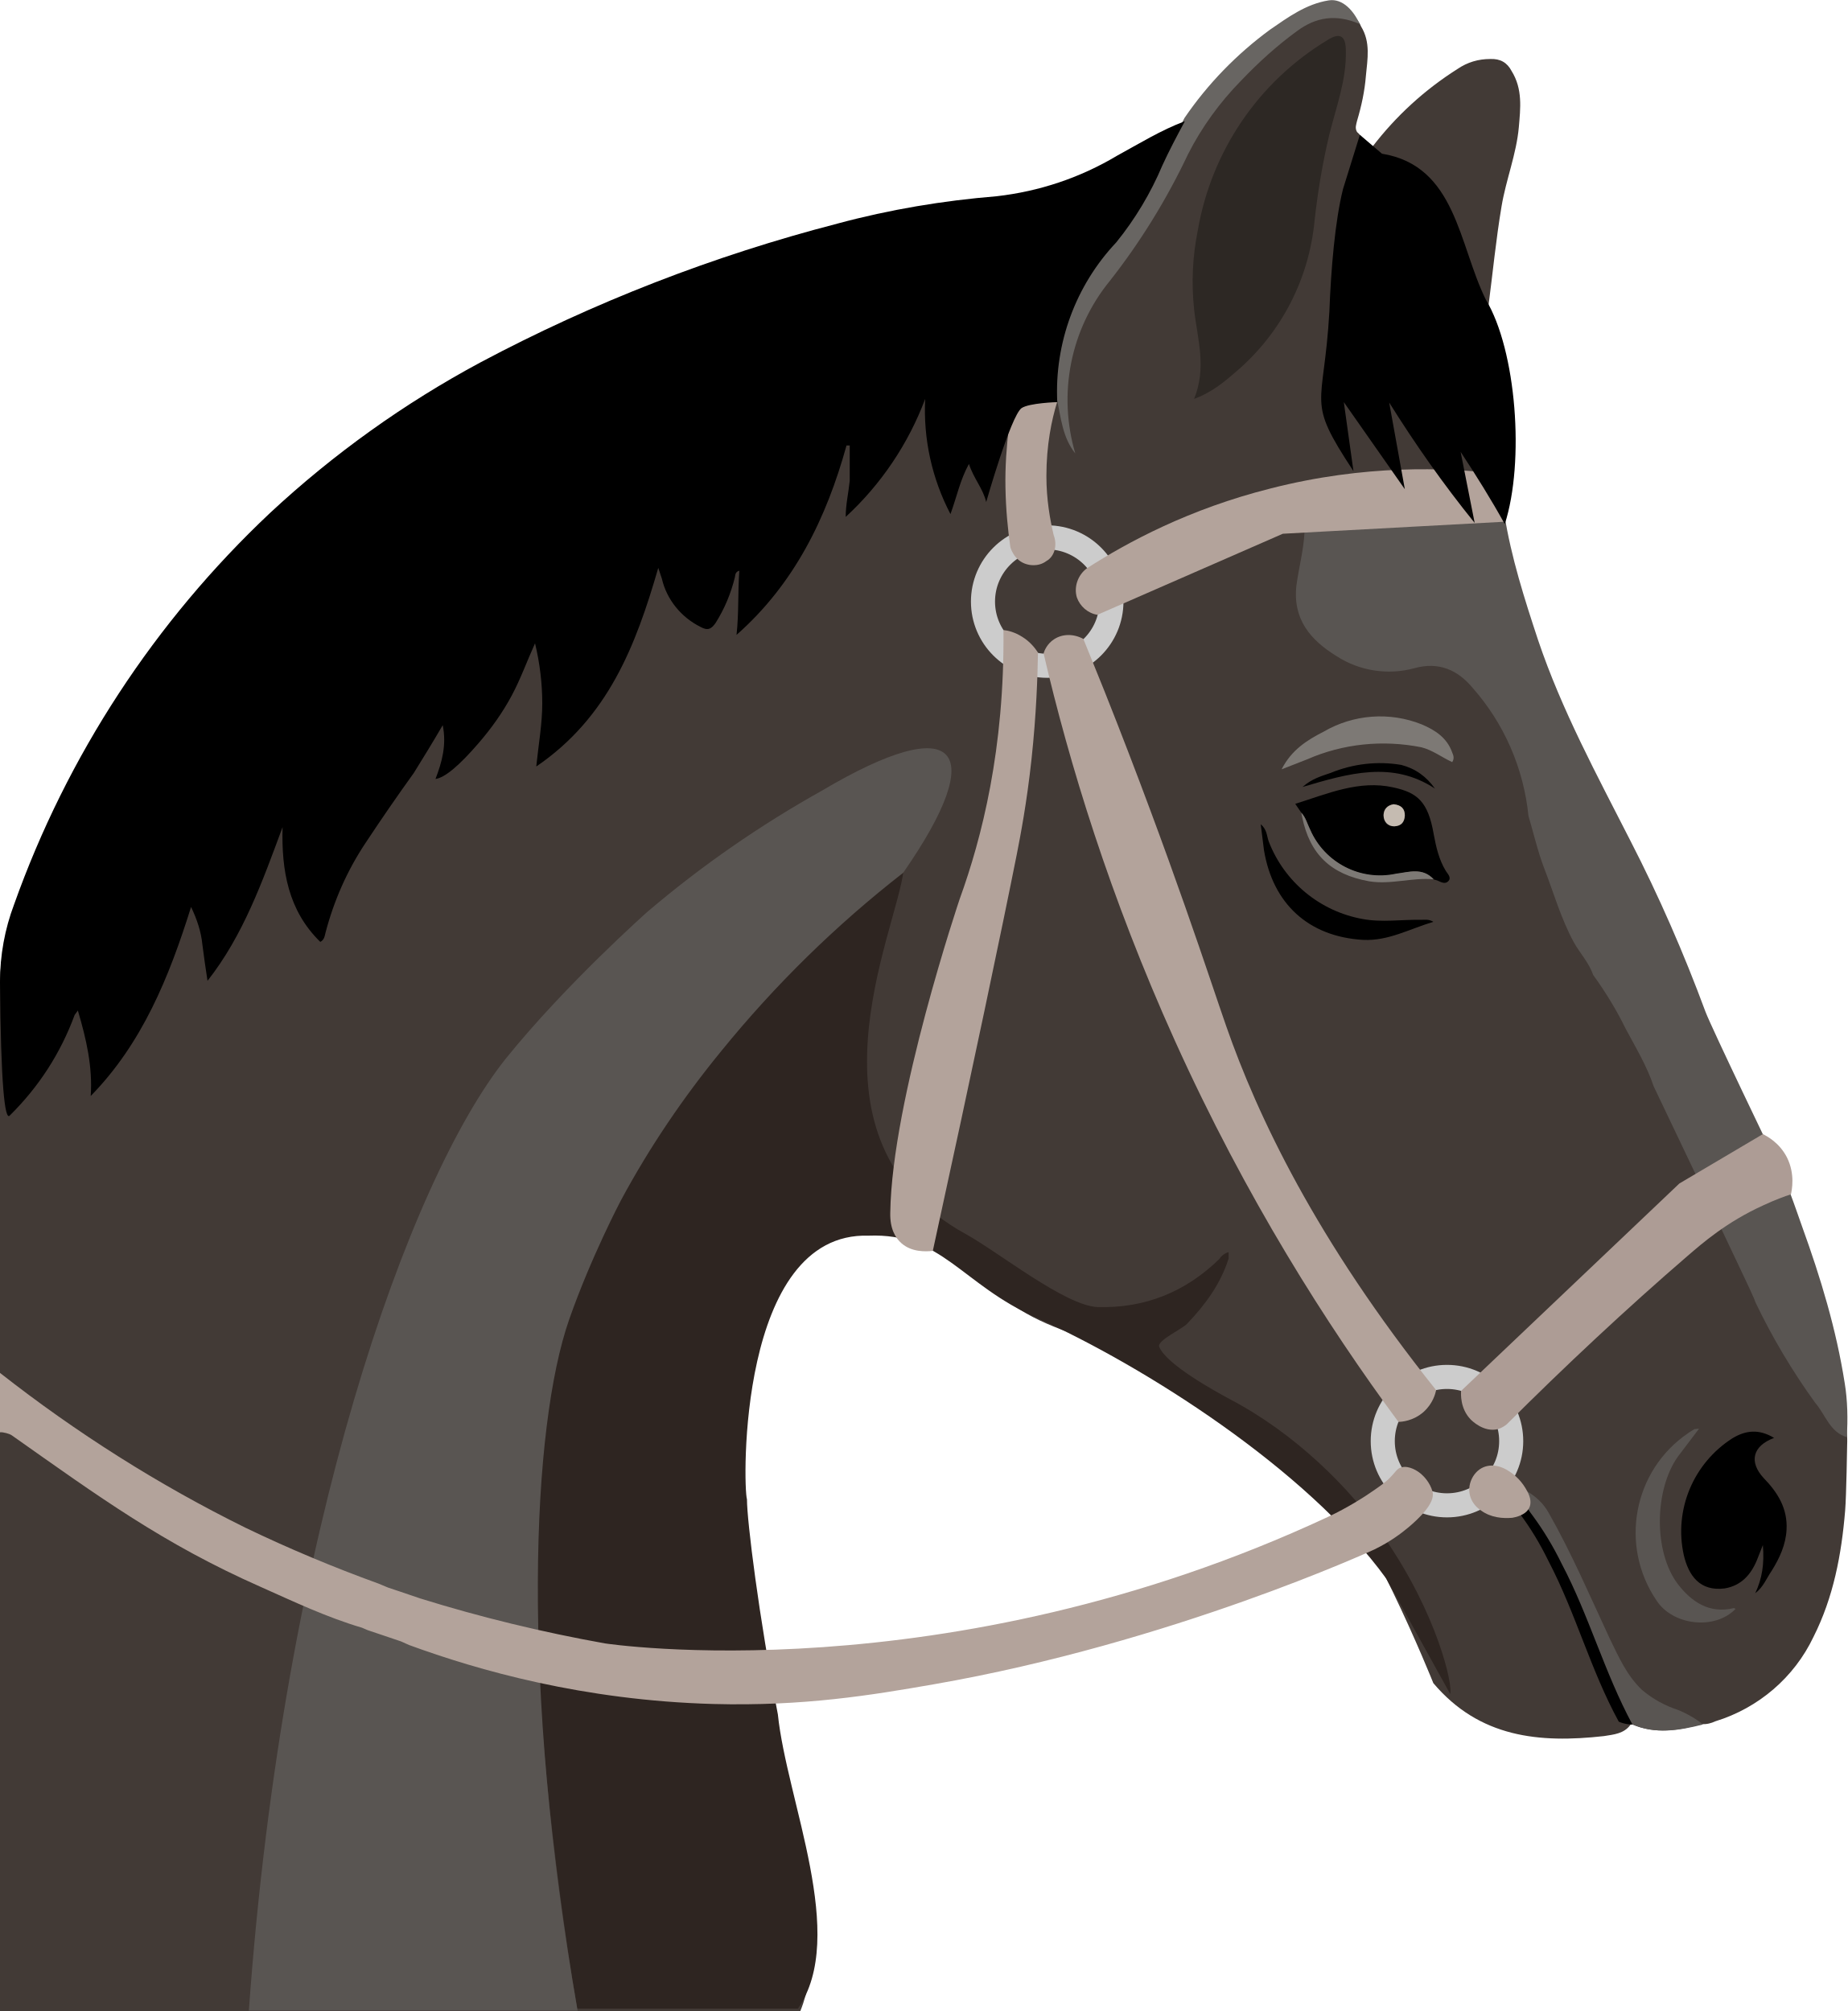
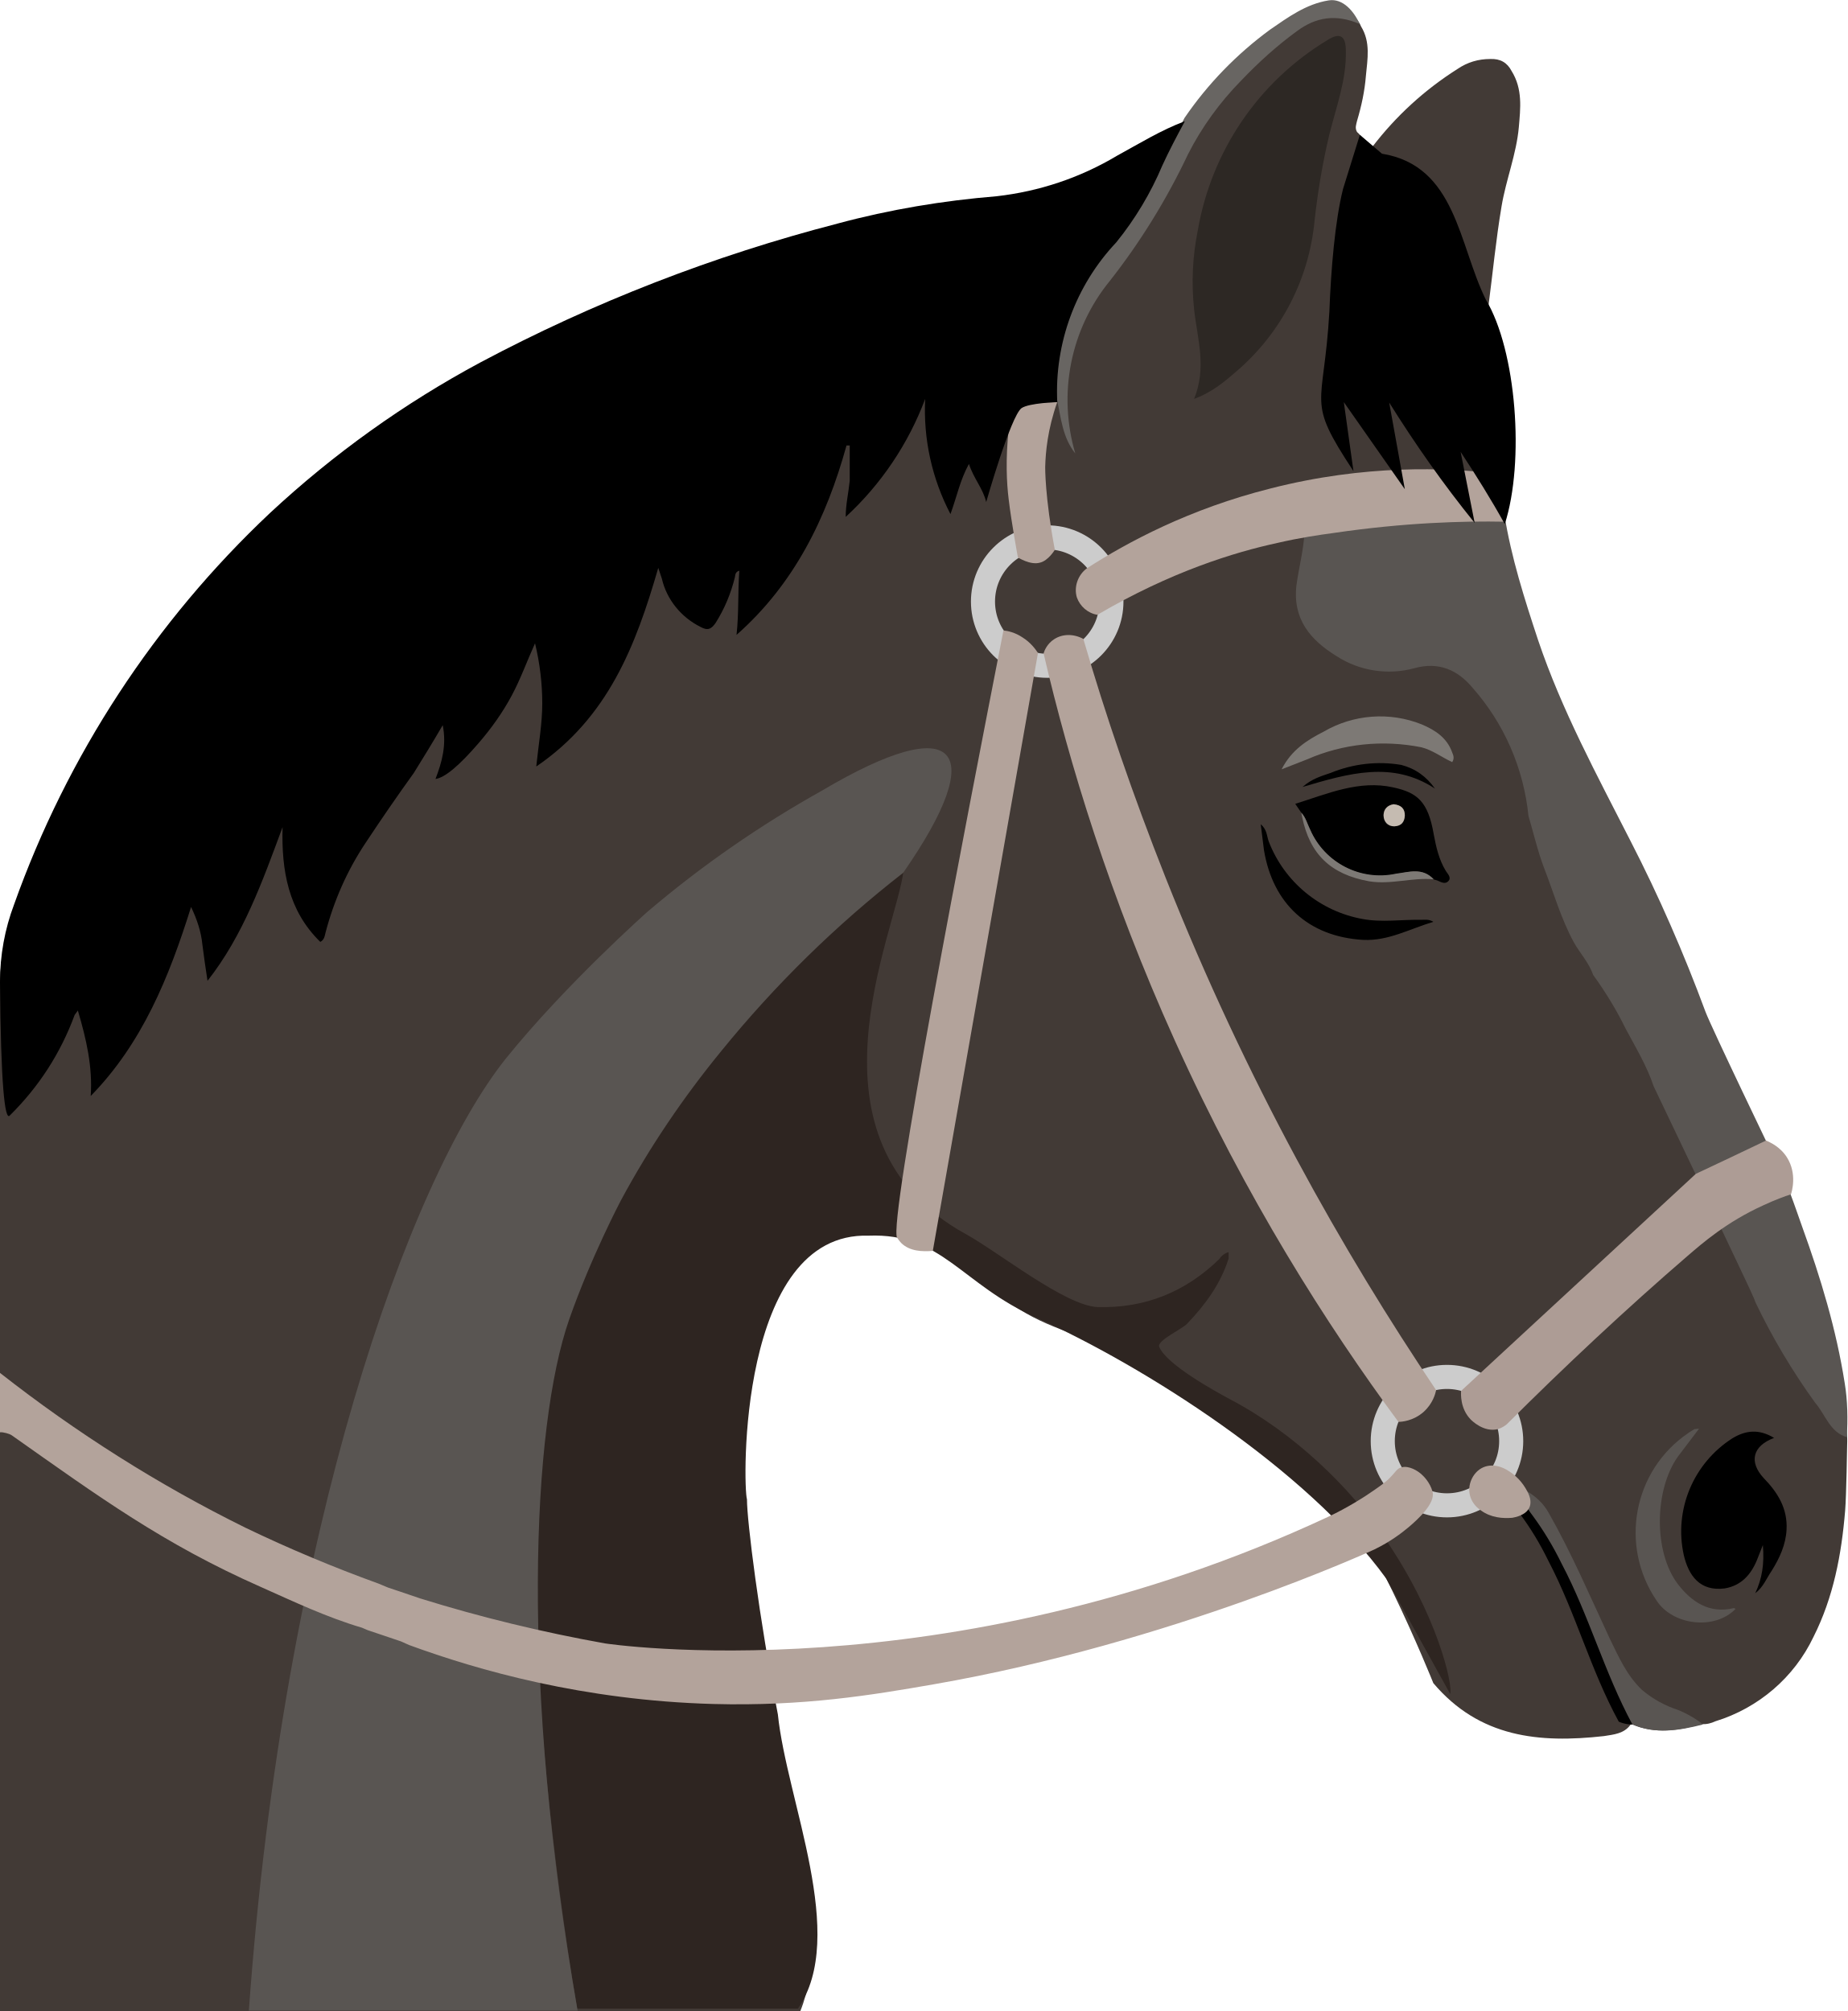
<svg xmlns="http://www.w3.org/2000/svg" version="1.1" id="horse" x="0px" y="0px" viewBox="0 0 460.3 501.1" style="enable-background:new 0 0 460.3 501.1;" xml:space="preserve">
  <style type="text/css">
	.st0{fill:#423A36;}
	.st1{fill:#2E2521;}
	.st2{fill:#595552;}
	.st3{fill:#686562;}
	.st4{fill:#2D2824;}
	.st5{fill:#7D7975;}
	.st6{fill:#C5BBB1;}
	.st7{fill:none;stroke:#CCCCCC;stroke-width:6;stroke-miterlimit:10;}
	.st8{fill:#B3A39B;}
	.st9{fill:#AD9C95;}
</style>
  <path id="base" class="st0" d="M0,501.1h199.4c4-9.9,3.3-22.3,1.3-32.4c-2.4-12.1-5-24.2-7.7-36.3c-0.8-4-9-58.1-8.4-72.8  c0.6-13.2,2.1-26.3,7.3-38.6c2.2-5.3,5.5-9.9,10-13.6c3.8-2.8,19-17.8,43.4,11.3c7,8.4,16.2,11.8,26.6,15.2  c11.9,4.3,23.3,9.9,34,16.8l21.4,14.7c12.5,10.7,29.8,54,29.8,54c11.5,13.6,26.4,15,42.5,13.2c2.5-0.4,5-0.6,6.6-2.8  c0,0,0.1-0.1,0.3-0.2c5.8,2.6,11.7,1.6,17.5,0c1.2,0.1,2.3-0.2,3.4-0.7c10.7-3.3,19.6-10.9,24.4-21c5-9.9,7-20.6,7.9-31.5  c0.3-3.5,0.5-16.4,0.5-16.4c0.2-4.4-1-8.8-1.8-13c-2-13.4-6-26.3-10.6-39l-24-53.6c-5.4-14.5-11.6-28.8-18.7-42.6  c-8.4-16.4-17.2-32.5-23-50c-3.6-10.2-6.4-20.7-8.4-31.3c1.2-5.4,1.5-11,1.8-16.4c0.7-11.8-0.3-23.4-4.4-34.5c-0.3-1-0.4-2-0.3-3.1  c1.1-8.4,1.9-16.8,3.3-25.1c1.1-6.6,3.7-13,4.3-19.7c0.4-4.7,1-9.5-1.8-14c-1.1-2.1-2.8-3.1-5.3-3c-3,0-5.7,0.8-8.2,2.5  c-8.2,5.2-15.3,11.7-21.2,19.4c-2-0.5-2.4-2.6-3.8-3.7c-0.6-1-0.2-1.9,0-2.8c1.1-3.7,1.9-7.4,2.2-11.2c0.4-4.2,1.2-8.4-1.2-12.3  c-1.3-3.2-4.7-4.9-8-4.2c-5.6,1-10,4.2-14.6,7.4c-8.3,6-15.5,13.5-21.3,21.9c-6,2.2-11.4,5.5-16.9,8.5c-9.2,5.5-19.4,8.9-30,10.1  c-13.3,1.1-26.5,3.3-39.5,6.8c-30.9,8-60.8,19.6-89,34.7c-19,10.2-36.7,22.7-52.5,37.4c-28.7,27-50.6,60.5-63.8,97.6  C1.1,233,0,239.5,0,246.1" />
  <path id="base-bottom" class="st1" d="M345.4,393.4c-19.8-27.4-60.6-53.1-87.1-65c-18.9-8.4-23.5-21.2-41.9-20.5  c-32.6-1-31.3,62.6-30.3,65.7c0,5.4,3,29.4,7.7,53.6c2.2,21.5,17.5,55.2,5,73.3h-55c-6.6-38.6-14.6-107.5-8.2-149.5  c6.7-46.8,45.8-100,89.5-134c-1.8,15.2-27.1,67,15.5,90.5c8.2,4.5,24.8,17.9,32.9,18.2c11.7,0.3,21.8-3.7,30.3-12  c0.5-0.8,1.3-1.4,2.3-1.7v1.6c-2,6.3-5.8,11.5-10.3,16.2c-1.1,1.3-7.6,4.2-7,5.8c1.8,4.4,13.8,11,17.7,13.1  c16,8.4,29.8,21.9,38.5,34.6c13.1,19,17,36.5,16.3,38.8" />
  <path id="base-middle" class="st2" d="M62,501c8.6-119.9,40-207.1,64-237.2c15-18.6,35.3-36.6,35.3-36.6  c13.5-11.5,28.1-21.6,43.5-30.2c33.9-20.1,41.8-10.5,20.2,20.5c-16.7,13-31.9,27.9-45.3,44.4c-9.5,11.6-17.9,24-25,37.2  c0,0-7.4,14-12.9,29.7c-9.3,26.7-12.2,90.6,2.1,172.2H62z" />
  <path id="ears-back" class="st3" d="M338.8,6c-6-2.6-11-1.7-15.6,1.7c-5.1,3.7-9.7,7.9-14,12.4c-5.3,5.4-9.8,11.6-13.2,18.3  c-5.3,11.2-11.8,21.8-19.5,31.6c-9.8,12-13,28.1-8.6,43c-3.2-4-3.6-9-4.6-13.7c-0.7-14.7,4.6-29.1,14.7-39.8  c5-5.6,8.4-12.3,11.5-19.1c1.8-3.7,3.7-7.4,5.6-11c5.8-8.5,13-15.9,21.3-22c4.5-3.1,9-6.4,14.6-7.3c3.6-0.6,6.4,2.8,7.8,6" />
  <path id="ears-front" class="st4" d="M297.5,99.4c3.2-7.9,0.8-15,0-22.3c-0.7-6.6-0.4-13.1,0.9-19.6c3.4-19.8,15.1-37.1,32.3-47.5  c3.1-2,4.6-1.1,4.6,2.6c0.2,7.3-2.4,14-4.1,20.9c-1.7,7.1-2.9,14.3-3.7,21.6c-1.4,14.5-8.3,27.8-19.3,37.3  C305.2,95,302.1,97.7,297.5,99.4" />
  <path id="eye" d="M324.2,202.5l-1.5-2.2c8-2.5,15.9-6,24.4-4.1c6,1.3,8.7,3.5,10.1,11.7c0.6,3.2,1.3,6.3,3,9.1  c0.5,0.8,1.5,1.7,0.6,2.6c-0.8,0.8-1.8,0.2-2.7-0.2l-1-0.3c-2.7-3-6.1-1.8-9.3-1.3c-8.9,1.9-17.8-2.8-21.4-11.1  C325.7,205.3,325.4,203.7,324.2,202.5 M347.2,200.4c-1.4,0.1-2.6,1.3-2.5,2.7c0,0,0,0,0,0c0,1.6,1,2.9,2.7,2.8  c1.7-0.1,2.5-1,2.6-2.7C350,201.5,349.1,200.6,347.2,200.4" />
  <path id="eye-lid-bottom" d="M357.1,229.7c-6,1.8-11.2,4.8-17.5,4.5c-13.6-0.8-22.5-9-24.7-22.4l-0.8-6.4c1.6,1.3,1.5,3,2,4.3  c3.9,10.1,12.8,17.4,23.4,19.3c4.8,0.9,9.7,0.1,14.6,0.2C355,229.2,356,229,357.1,229.7" />
  <path id="eye-lid-middle" class="st5" d="M324.2,202.5c1.1,1.2,1.5,2.8,2.2,4.2c3.6,8.3,12.6,12.9,21.4,11c3.2-0.4,6.6-1.6,9.4,1.4  c-5.4-0.5-10.7,1.4-16.1,0.5c-9.5-1.7-14.8-6.7-16.7-16.1L324.2,202.5z" />
  <path id="eye-lid-top" class="st5" d="M319.3,191.7c2.5-4.9,6.4-7.3,10.5-9.4c7.4-4.3,16.4-5,24.4-1.8c3.3,1.4,6.3,3.3,7.6,7  c0.3,0.7,0.6,1.5,0,2.4c-2.6-1.2-4.9-3-7.7-3.7c-9.6-1.9-19.5-0.9-28.4,3L319.3,191.7z" />
  <path id="eye-lid-top-detail" d="M357.5,196.5c-10.6-7-21.5-3.8-33-0.4c2.4-2.1,4.7-2.7,7-3.5c5.6-2.3,11.7-3,17.6-2  C352.6,191.5,355.4,193.5,357.5,196.5" />
  <path id="eye-pupil" class="st6" d="M347.2,200.4c1.9,0.2,2.8,1.1,2.8,2.8c-0.1,1.7-0.9,2.6-2.6,2.7c-1.7,0-2.7-1.2-2.7-2.8  C344.8,201.6,345.6,200.7,347.2,200.4" />
  <path id="head-front" class="st2" d="M412,270.7c-1.7-5.1-4.5-9.7-7-14.4c-2.3-4.7-5-9.1-8.1-13.4c-1-3-3.3-5.4-4.8-8.1  c-3.2-5.9-5-12.3-7.4-18.5c-1.6-4.2-2.6-8.6-3.9-13c-1.2-11.9-6.1-23.1-14-32c-3.6-4.3-8.3-6.5-14.4-4.8c-6.6,1.8-13.7,0.7-19.4-3  c-6.5-4-11-9.2-10-17.7c0.6-4.4,1.8-8.8,2-13.2c3.5-1.8,7.4-1.8,11-3.3l14.4-2.9c4-0.7,19.5-2.3,20.5-3.2c1.3,0.9,2.8,5,3.9,5  c1.7,10.7,5,21,8.4,31.3c5.9,17.5,14.7,33.7,23,50c7.1,13.8,13.3,28,18.7,42.6c1.5,4,17.4,37,17.4,37c2.9,5.3,4.7,11,6.7,16.6  c4.6,12.7,8.5,25.6,10.6,39c0.7,4.2,0.8,9,0.5,13.4c-4.2-1.2-5.3-5.6-7.9-8.6c-5.7-7.9-10.7-16.3-14.9-25.1  c0-0.7-8.2-17.4-11.8-25.4L412,270.7z" />
  <path id="mouth-line" d="M378,370.4c2.4,1.3,3.3,3.7,4.5,5.9c5.8,10.1,10.4,20.9,15.3,31.5c2.1,4.5,4.2,9,8,12.6  c2.6,2.5,5.7,3.9,9,5.2c2.2,0.8-5.6,6-11.5,3.4c-7-12.8-10.7-27-17.5-40c-2.1-4.3-4.5-8.3-7.3-12C376.8,374.8,377.1,372.7,378,370.4  " />
  <path id="nose" d="M442,358.3c-5.4,2-6.3,6-2.6,10c3.5,3.6,6,7.6,5.7,12.9c-0.2,3.7-1.7,7-3.7,10.2c-1.3,1.9-2.1,4.1-4.1,5.6  c1.7-3.6,2.3-7.3,1.9-12l-1.5,3.8c-1.5,3.6-3.9,6.3-8,7c-6.2,0.8-9-3.2-10.2-8.3c-2.5-11.3,2.4-22.9,12.1-29.1  C434.9,356.4,438.2,356,442,358.3" />
  <path id="nose-detail" class="st2" d="M423.3,356l-5.3,7c-5.8,8.2-6.1,23.6,0,31.7c3.4,4.4,7.8,7.5,14,6l0.4,0.2  c-5.2,5.4-15.7,4.1-19.7-2.1c-9.3-13.7-5.8-32.4,7.9-41.7c0.5-0.4,1.1-0.7,1.6-1L423.3,356z M380.1,371.4c2.5,1.4,4.4,3.2,5.7,5.5  c5.8,10.2,10.4,21,15.3,31.5c2.2,4.5,4.2,9.1,8,12.7c2.7,2.3,5.7,3.9,9,5c2.2,0.9,4.3,2.1,6.2,3.6c-5.9,1.5-11.8,2.5-17.6,0  c-7-13-10.8-27.1-17.6-40c-2.1-4.3-4.5-8.3-7.3-12.1C380.1,375.4,379.2,373.6,380.1,371.4" />
  <circle id="harness-nose-ring" class="st7" cx="360.5" cy="359.1" r="16" />
  <circle id="harness-nose-ring_1_" class="st7" cx="260.9" cy="149.9" r="16" />
  <line class="st8" x1="261.4" y1="134.9" x2="249.2" y2="135.9" />
  <path class="st8" d="M258.4,166.9l-12.2-1.4L258.4,166.9z" />
-   <path id="harness-face-strap_1_" class="st9" d="M439.2,282.6c1,0.5,4.1,2.1,6,5.8c2.1,4.2,1.2,8.2,1,9.2c-1.6,0.5-4,1.4-6.8,2.7  c-9.3,4.2-15.4,9.6-18.9,12.6c-15.2,13.1-30.9,27.8-45.1,42c-0.5,0.4-1.2,0.9-2.2,1.2c-3.5,0.9-6.5-2.1-6.8-2.4  c-2.7-2.8-2.4-6.5-2.4-7.1c18.1-17.2,36.3-34.5,54.4-51.7C425.3,290.8,432.3,286.7,439.2,282.6z" />
-   <path id="harness-body-straps" class="st8" d="M302.2,189 M302.2,189 M349.3,365.6c-1.2,0.2-1.6,1.2-2.9,2.5  c-1.1,1.2-2.8,2.4-6.1,4.6c0,0-4.5,3-9.5,5.3c-95.4,44.5-180.1,31.5-180.1,31.5c-15.6-2.8-30.9-6.5-46-11.2l-5-1.7l-3-1l-2.4-1  c-11.3-4.1-22.3-8.7-33.1-13.9C39.5,370,19,357,0,342.1v14.8c0.8-0.1,2.5,0.4,3,0.8c21.7,15.3,37.7,27,61.9,37.7  c8.3,3.7,16.5,7.6,25.3,10.2l1.4,0.6l8.3,2.8l2,0.9c17.2,6.3,43.4,13.8,75.8,14.7c22.6,0.6,39.4-2.2,54.9-4.9  c59.3-10.3,109.8-33.6,109.8-33.6l0,0c3.9-1.9,6.7-4,8.6-5.6c2.1-1.8,6.7-5.9,5.9-8.8c-0.6-2.3-2.3-3.9-2.3-3.9  c-0.1-0.1-0.1-0.1-0.2-0.2C353.2,366.4,351,365.2,349.3,365.6z M257.9,138.5 M250,167 M253.3,213c0.9-4.6,2.5-12.8,3.7-23.9  c1.2-11.2,1.5-20.5,1.6-26.5c-0.6-0.9-1.8-2.6-3.9-3.9c-1.9-1.2-3.6-1.6-4.7-1.7c0.3,29.7-5.4,51.8-10.9,67c0,0-16.9,50-17.3,78.2  c-0.1,4,1.3,6.3,2.8,7.6c2.5,2.2,5.9,2.1,7.8,1.9C242.4,265.9,249.8,230.6,253.3,213z M357.8,346.4c-0.2,0.9-0.8,3.3-3.1,5.4  c-2.6,2.3-5.5,2.5-6.3,2.5c-17.8-24.1-38-55.8-55.7-95c-16.2-35.9-26.3-69-32.7-96.5c0.2-0.7,0.9-2.4,2.6-3.5  c2.1-1.4,4.9-1.4,7.3-0.1c1.2,3,3.1,7.6,5.3,13.1c16.9,42.5,26.4,72.3,30.3,83.4C313.2,277.8,327.8,308.9,357.8,346.4z M262.5,133.3  c-0.9-3.9-1.8-8.8-1.8-14.7c0-7.7,1.3-14,2.7-18.5c-1.8,0.1-3.8,0.1-5.8,0.1c-1.5,0-2.9,0-4.3-0.1c-0.3,1.1-0.6,2.1-0.9,3.2  c-0.4,1.2-0.7,2.5-1.1,3.6c-0.5,4.3-0.9,9.2-0.8,14.6c0.1,5.5,0.6,10.5,1.2,14.7c0,0.2,0.9,3.5,4.1,4.4c0.3,0.1,2.8,0.8,4.9-0.8  C262.7,138.7,263.5,135.9,262.5,133.3z M270.4,143.3" />
+   <path id="harness-face-strap_1_" class="st9" d="M440,284.2c0.9,0.4,3.5,1.5,5.2,4.2c2.6,4.1,1.2,8.6,1,9.2c-1.6,0.5-4,1.4-6.8,2.7  c-9.3,4.2-15.4,9.6-18.9,12.6c-15.2,13.1-30.9,27.8-45.1,42c-0.5,0.4-1.2,0.9-2.2,1.2c-3.5,0.9-6.5-2.1-6.8-2.4  c-2.7-2.8-2.4-6.5-2.4-7.1c19.5-18,39-36.1,58.5-54.1C428.3,289.8,434.1,287,440,284.2z" />
+   <path id="harness-body-straps" class="st8" d="M302.2,189 M302.2,189 M349.3,365.6c-1.2,0.2-1.6,1.2-2.9,2.5  c-1.1,1.2-2.8,2.4-6.1,4.6c0,0-4.5,3-9.5,5.3c-95.4,44.5-180.1,31.5-180.1,31.5c-15.6-2.8-30.9-6.5-46-11.2l-5-1.7l-3-1l-2.4-1  c-11.3-4.1-22.3-8.7-33.1-13.9C39.5,370,19,357,0,342.1v14.8c0.8-0.1,2.5,0.4,3,0.8c21.7,15.3,37.7,27,61.9,37.7  c8.3,3.7,16.5,7.6,25.3,10.2l1.4,0.6l8.3,2.8l2,0.9c17.2,6.3,43.4,13.8,75.8,14.7c22.6,0.6,39.4-2.2,54.9-4.9  c59.3-10.3,109.8-33.6,109.8-33.6l0,0c3.9-1.9,6.7-4,8.6-5.6c2.1-1.8,6.7-5.9,5.9-8.8c-0.6-2.3-2.3-3.9-2.3-3.9  c-0.1-0.1-0.1-0.1-0.2-0.2C353.2,366.4,351,365.2,349.3,365.6z M257.9,138.5 M250,167 M258.6,162.7c-0.6-0.9-1.8-2.6-3.9-3.9  c-1.8-1.2-3.6-1.6-4.7-1.7c-9.4,48.1-28.7,147.6-26.5,151.3c0.5,0.8,1.1,1.4,1.1,1.4c2.1,2,5.1,2.1,7.8,1.9  C241.1,262,249.9,212.3,258.6,162.7z M357.8,346.4c-0.2,0.9-0.8,3.3-3.1,5.4c-2.6,2.3-5.5,2.5-6.3,2.5c-17.8-24.1-38-55.8-55.7-95  c-16.2-35.9-26.3-69-32.7-96.5c0.2-0.7,0.9-2.4,2.6-3.5c2.1-1.4,4.9-1.4,7.3-0.1c5.5,18.9,12.3,38.8,20.5,59.5  C310.6,269.6,334.7,312.1,357.8,346.4z M262.8,137L262.8,137c-2.5-13.3-2.4-20.6-2.4-20.6c0.1-3.8,0.6-9.4,3-16.2  c-1.8,0.1-3.8,0.1-5.8,0.1c-1.5,0-2.9,0-4.3-0.1c-0.3,1.1-0.6,2.1-0.9,3.2c-0.4,1.2-0.7,2.5-1.1,3.6c-0.8,7.5-0.5,13.4,0,17.4  c0.7,5.9,2.3,14.5,2.3,14.5l0,0c0,0,3.1,2,5.5,1.3C261.2,139.7,262.8,137,262.8,137z M270.4,143.3" />
  <path id="harness-nose-buckle" class="st8" d="M376.8,378.2c-2.4,0.2-5.3,0-7.8-1.8c-3-2-3.8-5.5-2-8.5c1.8-2.9,5.1-3.5,8.3-1.7  c2.3,1.3,4,3.1,5.2,5.4C382.3,374.9,381.1,377.4,376.8,378.2" />
-   <path id="harness-brow-strap_1_" class="st8" d="M273.4,153.2c-2.4-0.4-4.3-2.1-5.1-4.3c-0.8-2.6,0.2-5.6,2.5-7.3  c10.1-6.5,25.5-14.8,45.8-19.9c23.5-6,43.6-5.2,56.3-3.7l2,12c-18.4,1-36.9,2-55.3,3" />
+   <path id="harness-brow-strap_1_" class="st8" d="M273.4,153.2c-2.4-0.4-4.3-2.1-5.1-4.3c-0.8-2.6,0.2-5.6,2.5-7.3  c10.1-6.5,25.5-14.8,45.8-19.9c23.5-6,43.6-5.2,56.3-3.7l2,12c-10.2-0.2-24.9,0.2-42.6,2.8c-3.7,0.5-8.5,1.2-14.1,2.5  C307.6,137.6,291.8,142.4,273.4,153.2z" />
  <path id="mane-back" d="M254.5,101.7c-2.7,2-8.8,23.4-8.8,23.4c-0.8-3.4-3.1-5.8-4.3-9.5c-2.2,4-3,8.1-4.6,12.5  c-4.6-8.8-6.8-18.7-6.3-28.7c-4.2,11.2-11,21.3-19.8,29.4c0-3.1,0.7-6,1-9V111h-0.8c-5,18.1-13,34.5-27.4,47.2  c0.6-5.4,0.3-10.7,0.7-16c-1,0.3-1,1-1.1,1.6c-1,4.1-2.6,7.9-4.8,11.4c-1.1,1.6-2,2-3.8,1c-4.8-2.4-8.4-6.8-9.6-12l-0.9-2.7  c-5.6,19.4-12.5,37.3-30.4,49.5c0.6-5.7,1.5-10.7,1.5-15.7s-0.6-10-1.8-15c-2,4.4-3.6,8.9-5.8,13c-2.3,4.3-5.1,8.2-8.2,11.8  c-4.9,5.7-8.5,8.7-10.8,9c1.6-4.2,2.8-8.4,1.8-13.4c-2.5,4.3-4.9,8.2-7.2,11.9c-4.1,5.7-8.1,11.5-12,17.4c-4.6,6.9-7.9,14.4-10,22.4  c-0.2,0.8-0.3,1.8-1.3,2.3c-8-7.8-9.7-17.8-9.4-28.6c-5,13.5-9.8,27-18.7,38.3c-0.5-3.1-0.9-6.2-1.3-9.2c-0.3-3-1.3-6.1-2.8-9.2  c-5.5,17.6-12.2,34-25,47.1c0.5-7.3-1.1-14.2-3.2-21.3l-0.8,1.1c-3.5,9.5-8.9,17.9-16.2,25.1c-1.2,1.2-2.2-7.7-2.4-33.3  c0-6.7,1.2-13.2,3.5-19.3c13.2-37.1,35.1-70.6,63.8-97.6c15.8-14.7,33.4-27.3,52.4-37.5c28.2-15,58.1-26.6,89-34.6  c13-3.5,26.2-5.7,39.6-6.8c10.6-1.2,20.8-4.6,30-10.1c5.5-3,11-6.4,16.9-8.6c-2,3.7-3.9,7.3-5.6,11c-2.9,6.9-6.8,13.4-11.5,19.2  c-10.1,10.7-15.4,25.1-14.7,39.8C263.4,100.2,256.4,100.4,254.5,101.7" />
  <path id="mane-front" d="M334.6,47.1c-2,8-3,20-3.4,30.6c-1.4,24.4-6,21.5,6,39.7l-2.4-17.2l15.2,21.7l-3.9-21.6  c6.5,10.4,13.6,20.5,21.3,30l-3.5-17.7c3.7,5.6,7.7,12,11,18c5-15.5,2.9-43.3-4.7-55.9c-6.8-13.7-7.4-33.4-25.9-36.4l-5.5-4.7  L334.6,47.1z" />
  <path class="st7" d="M269.9,159.2" />
</svg>
